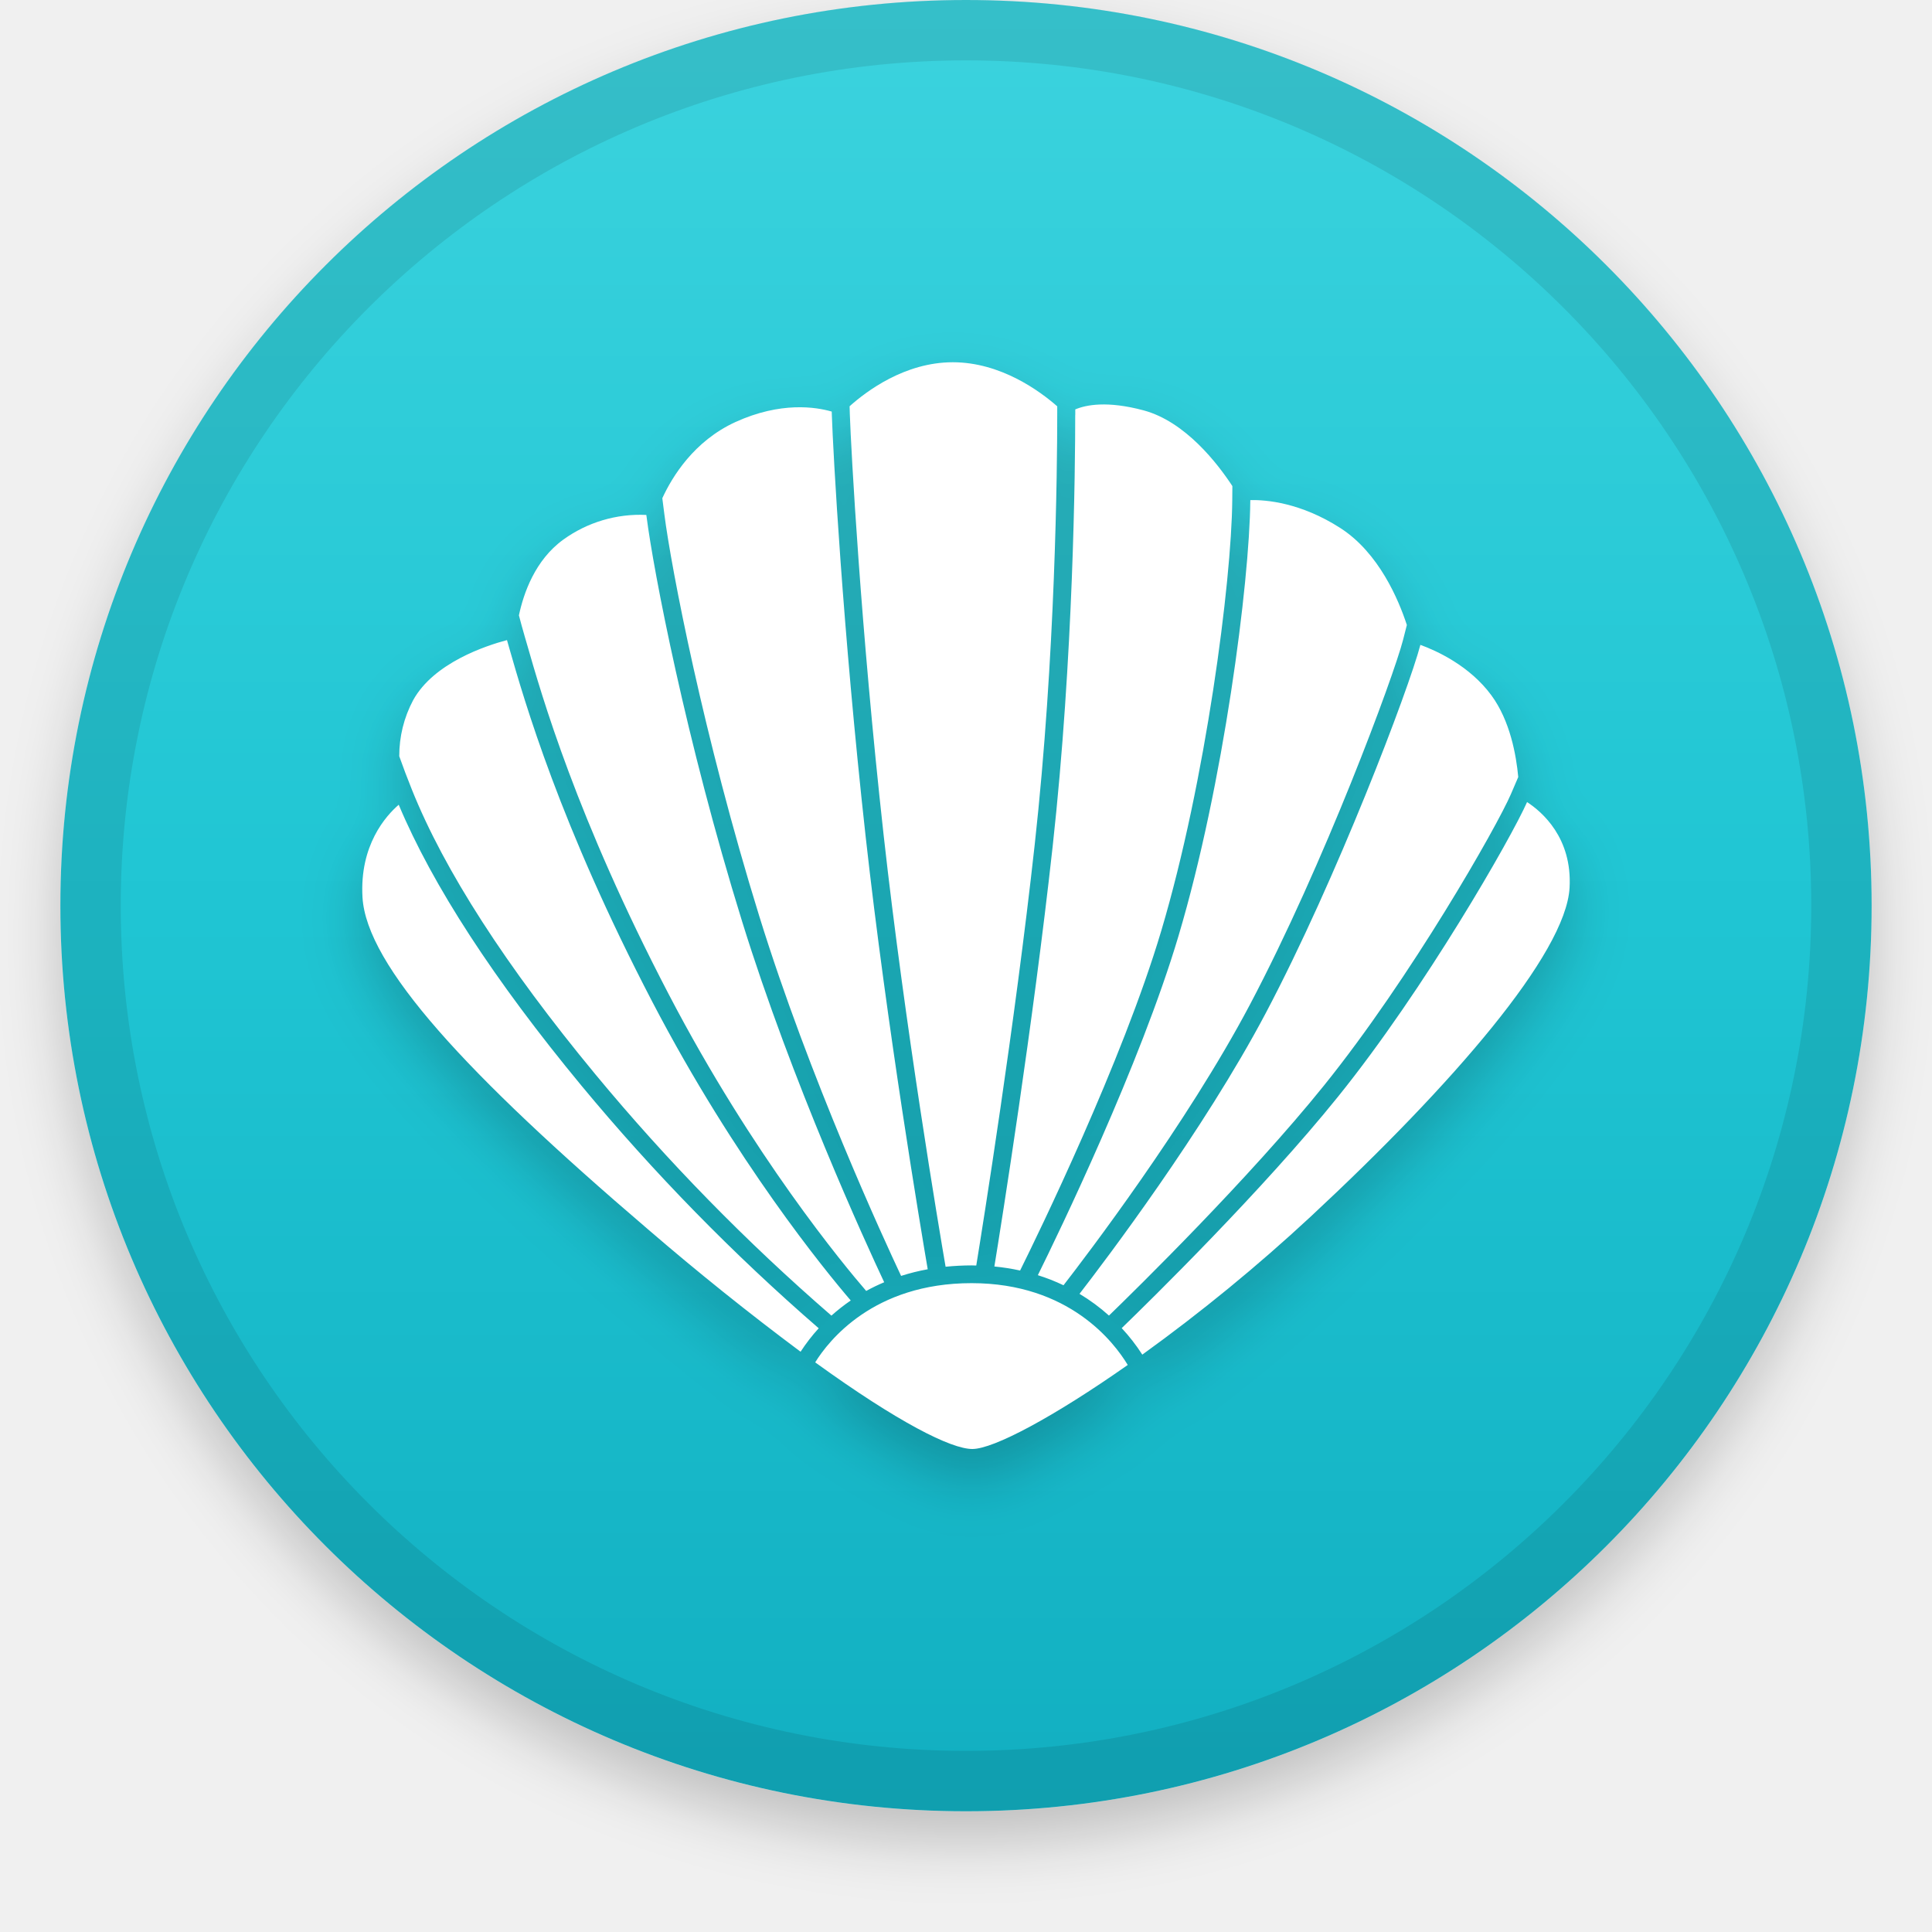
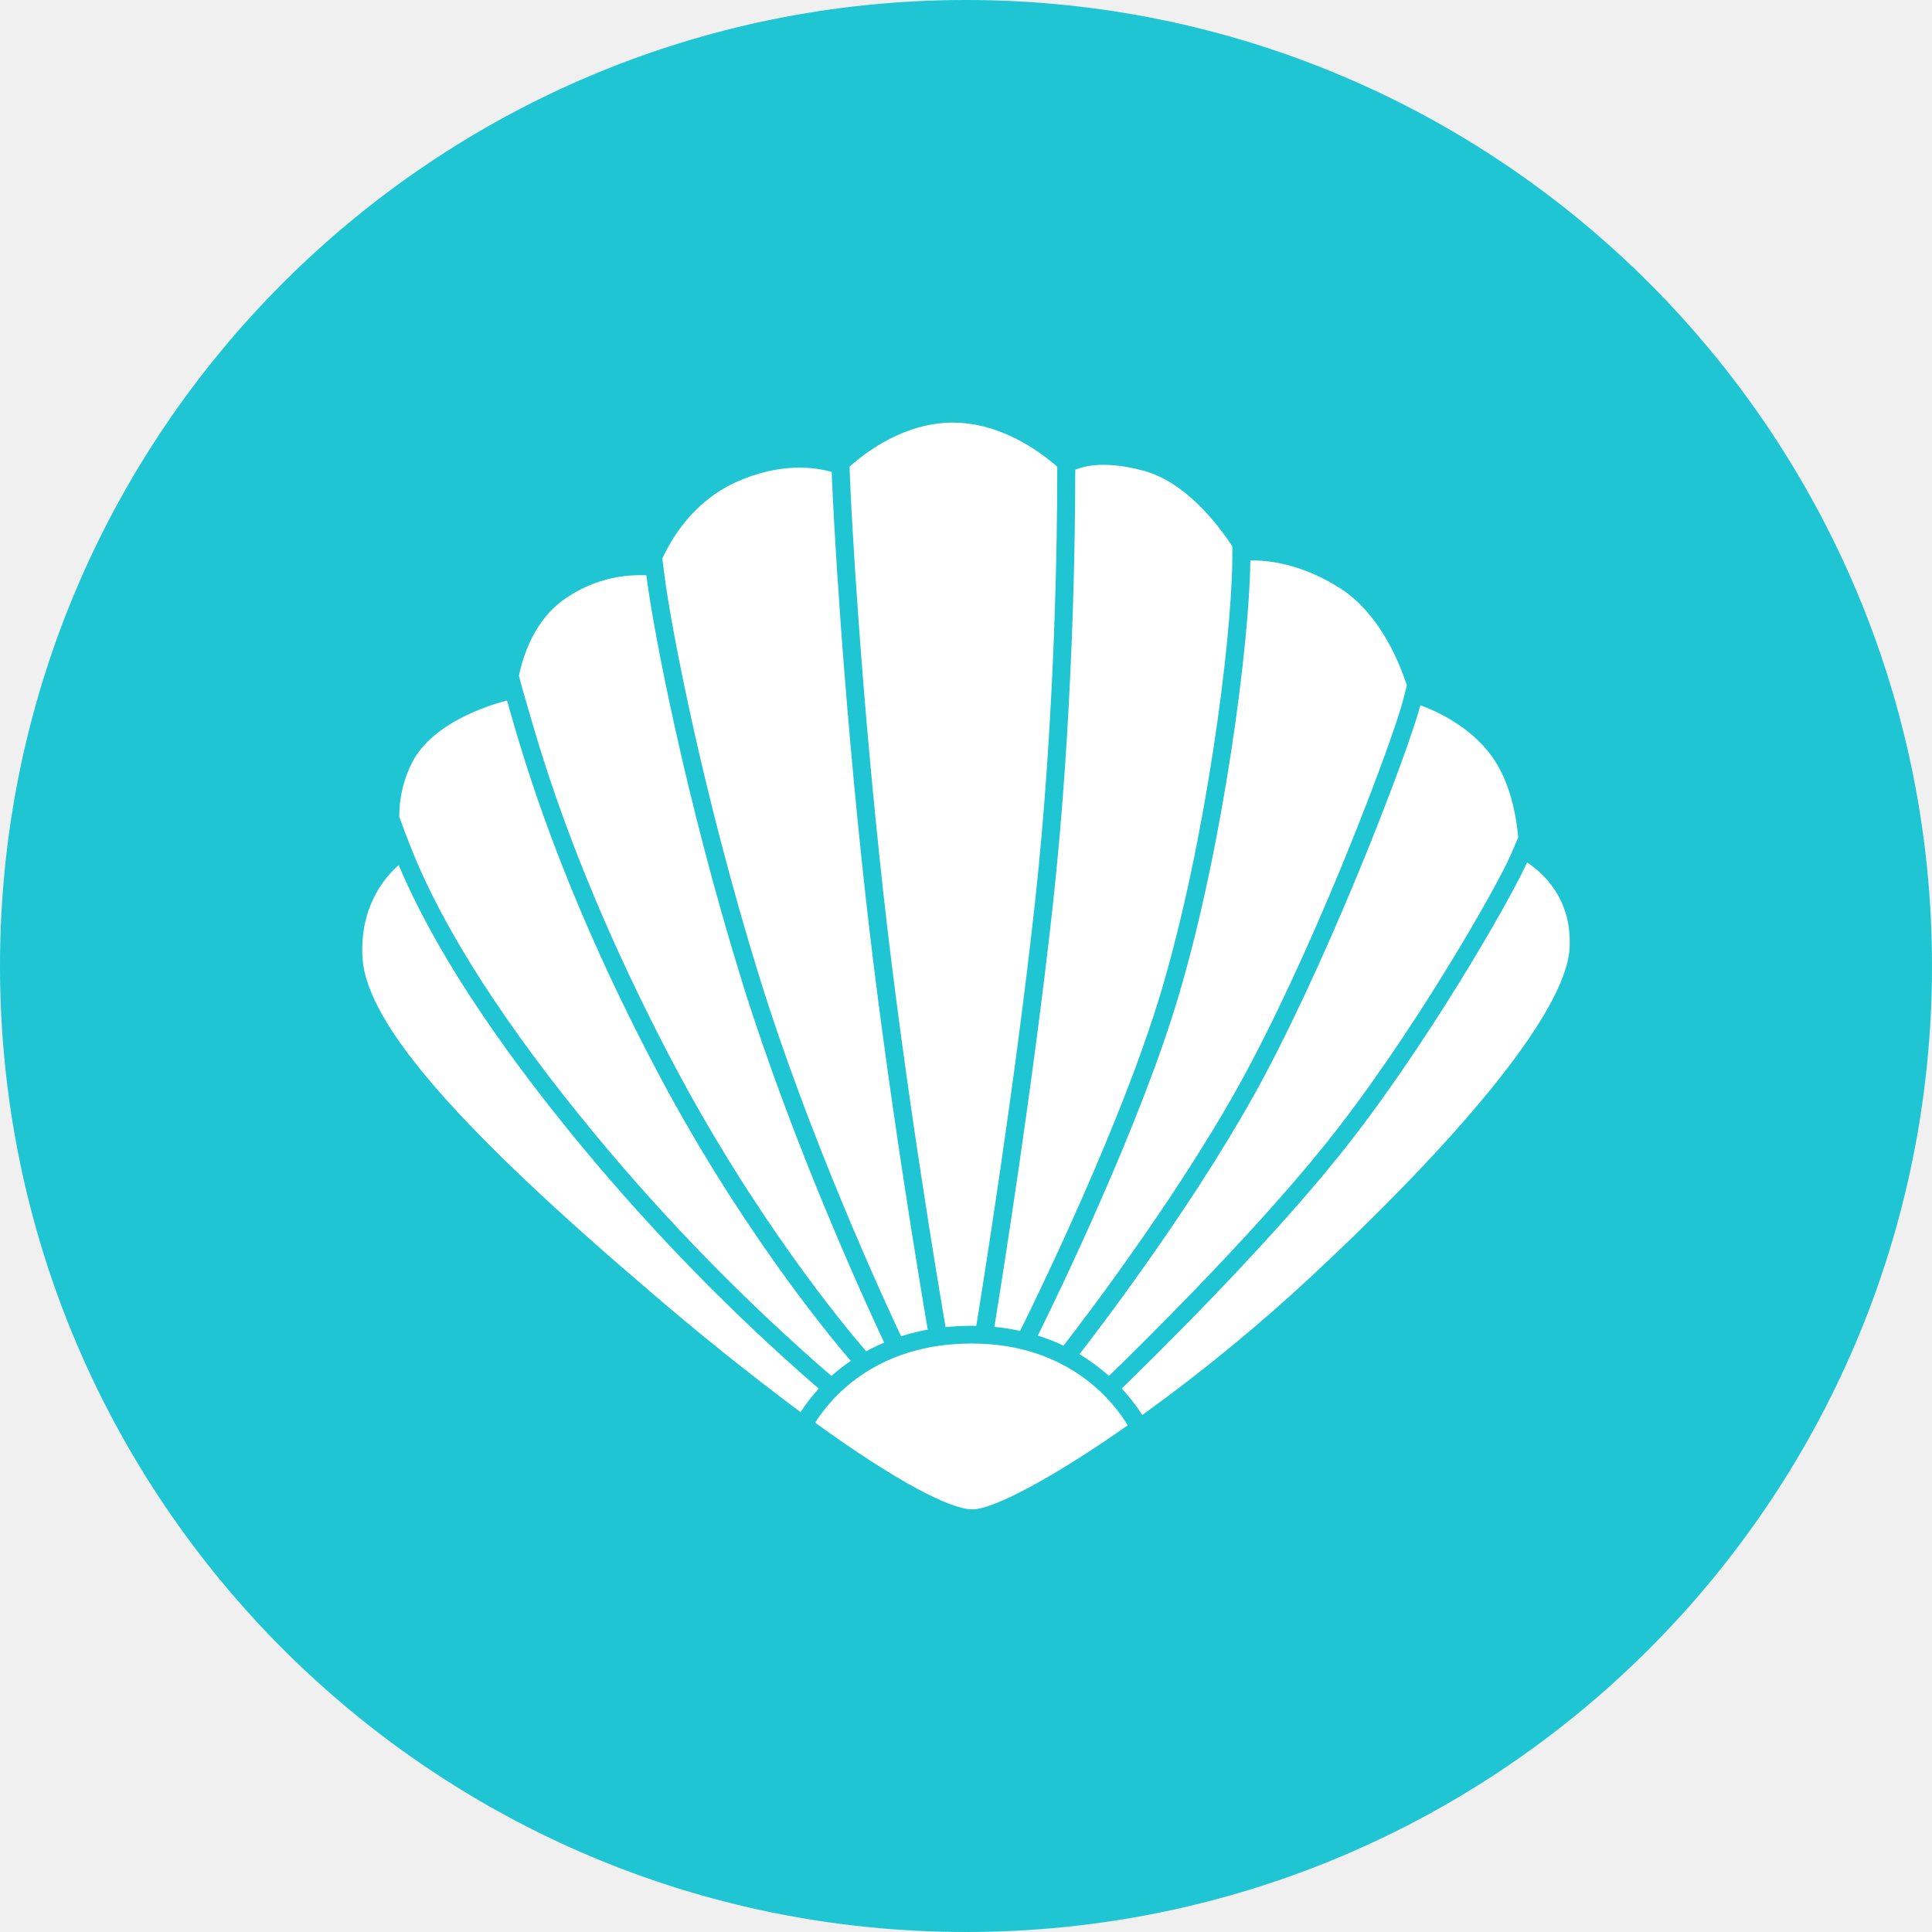
- <svg xmlns="http://www.w3.org/2000/svg" xmlns:xlink="http://www.w3.org/1999/xlink" width="32" height="32" viewBox="0 0 32 32">
-   <defs>
-     <filter id="a" width="111.7%" height="111.7%" x="-5.8%" y="-4.2%" filterUnits="objectBoundingBox">
-       <feOffset dy=".5" in="SourceAlpha" result="shadowOffsetOuter1" />
-       <feGaussianBlur in="shadowOffsetOuter1" result="shadowBlurOuter1" stdDeviation=".5" />
-       <feComposite in="shadowBlurOuter1" in2="SourceAlpha" operator="out" result="shadowBlurOuter1" />
-       <feColorMatrix in="shadowBlurOuter1" values="0 0 0 0 0 0 0 0 0 0 0 0 0 0 0 0 0 0 0.199 0" />
-     </filter>
-     <filter id="d" width="117.5%" height="119.4%" x="-8.8%" y="-6.9%" filterUnits="objectBoundingBox">
-       <feOffset dy=".5" in="SourceAlpha" result="shadowOffsetOuter1" />
-       <feGaussianBlur in="shadowOffsetOuter1" result="shadowBlurOuter1" stdDeviation=".5" />
-       <feColorMatrix in="shadowBlurOuter1" values="0 0 0 0 0 0 0 0 0 0 0 0 0 0 0 0 0 0 0.204 0" />
-     </filter>
-     <linearGradient id="c" x1="50%" x2="50%" y1="0%" y2="100%">
-       <stop offset="0%" stop-color="#FFF" stop-opacity=".5" />
-       <stop offset="100%" stop-opacity=".5" />
-     </linearGradient>
-     <circle id="b" cx="16" cy="15" r="15" />
-     <path id="e" d="M17.81 6.87v-.089c.177-.075.528-.146 1.132.016.691.186 1.225.88 1.47 1.254l-.002.24c-.012 1.339-.438 4.647-1.176 7.127-.645 2.167-2.052 5.05-2.338 5.626a3.558 3.558 0 00-.426-.067c.119-.731.638-3.987.965-6.954.347-3.148.374-6.27.374-7.152zm2.899 1.424v-.011c.26-.006.836.041 1.493.464.636.409.964 1.187 1.1 1.605l-.063.247c-.155.602-1.303 3.705-2.538 6.044-1.048 1.982-2.721 4.175-3.086 4.645a3.27 3.27 0 00-.425-.167c.34-.687 1.697-3.491 2.33-5.62.746-2.506 1.176-5.852 1.189-7.207zm.257 8.484c1.176-2.227 2.364-5.352 2.56-6.097.259.094.815.343 1.177.837.31.422.411.993.444 1.352l-.121.282c-.234.543-1.66 3.045-3.097 4.828-1.244 1.544-3.113 3.376-3.561 3.81a3.167 3.167 0 00-.488-.36c.421-.544 2.053-2.697 3.086-4.652zm-9.961-8.252l-.035-.274c.163-.355.523-.947 1.212-1.262.75-.342 1.333-.249 1.594-.173l.002.059c.02.595.177 3.524.56 6.981.352 3.163.919 6.527 1.028 7.166-.15.027-.297.064-.441.11-.278-.59-1.516-3.27-2.348-5.955-.928-2.995-1.46-5.775-1.572-6.652zm3.071-1.66l-.004-.137c.274-.246.912-.729 1.71-.729.796 0 1.448.483 1.729.73v.14c0 .879-.027 3.988-.373 7.12-.331 3.004-.86 6.307-.968 6.971l-.078-.002c-.144 0-.287.008-.43.022-.106-.615-.675-3.987-1.027-7.156-.382-3.448-.538-6.367-.559-6.96zm2.016 14.387c1.617 0 2.362.981 2.587 1.355-1.225.86-2.222 1.392-2.574 1.392-.352 0-1.227-.44-2.603-1.435.22-.355.962-1.312 2.59-1.312zm9.201-7.968c.246.16.751.591.704 1.42-.062 1.092-1.935 3.256-4.287 5.445a29.17 29.17 0 01-2.79 2.287 3.089 3.089 0 00-.341-.439c.456-.441 2.332-2.28 3.584-3.835 1.44-1.786 2.873-4.295 3.13-4.878zM6.82 13.073a13.898 13.898 0 01-.207-.547 1.96 1.96 0 01.23-.929c.342-.62 1.21-.904 1.554-.995l.002.006.037.13c.25.871.834 2.912 2.372 5.862 1.373 2.633 2.865 4.453 3.283 4.94a3.11 3.11 0 00-.32.251 33.811 33.811 0 01-3.909-3.996c-1.482-1.792-2.505-3.38-3.042-4.722zm6.74 8.928c-.11.12-.21.25-.3.388a45.838 45.838 0 01-2.53-2.03c-3.012-2.575-4.66-4.366-4.726-5.497-.05-.863.388-1.35.6-1.533.562 1.337 1.578 2.9 3.026 4.652A34.204 34.204 0 0013.56 22zM8.687 10.527a10.296 10.296 0 01-.092-.335c.077-.366.267-.914.732-1.252a2.169 2.169 0 011.378-.411l.005.034c.113.885.648 3.688 1.582 6.7.828 2.671 2.053 5.337 2.353 5.975a3.177 3.177 0 00-.298.144c-.365-.422-1.879-2.243-3.272-4.916-1.525-2.924-2.103-4.945-2.35-5.808l-.038-.13z" />
-   </defs>
+ <svg xmlns="http://www.w3.org/2000/svg" viewBox="0 0 32 32">
  <g fill="none" fill-rule="evenodd">
-     <use fill="#000" filter="url(#a)" xlink:href="#b" />
-     <use fill="#20C5D3" xlink:href="#b" />
-     <use fill="url(#c)" style="mix-blend-mode:soft-light" xlink:href="#b" />
-     <circle cx="16" cy="15" r="14.5" stroke="#000" stroke-opacity=".097" />
-     <g fill-rule="nonzero">
-       <use fill="#000" filter="url(#d)" xlink:href="#e" />
-       <use fill="#FFF" fill-rule="evenodd" xlink:href="#e" />
-     </g>
+     <circle cx="16" cy="16" fill="#20c5d3" r="16" />
+     <path d="M17.81 7.87v-.089c.177-.075.528-.146 1.132.016.691.186 1.225.88 1.47 1.254l-.002.24c-.012 1.339-.438 4.647-1.176 7.127-.645 2.167-2.052 5.05-2.338 5.626a3.558 3.558 0 00-.426-.067c.119-.731.638-3.987.965-6.954.347-3.148.374-6.27.374-7.152zm2.899 1.424v-.011c.26-.006.836.041 1.493.464.636.409.964 1.187 1.1 1.605l-.063.247c-.155.602-1.303 3.705-2.538 6.044-1.048 1.982-2.721 4.175-3.086 4.645a3.27 3.27 0 00-.425-.167c.34-.687 1.697-3.491 2.33-5.62.746-2.506 1.176-5.852 1.189-7.207zm.257 8.484c1.176-2.227 2.364-5.352 2.56-6.097.259.094.815.343 1.177.837.31.422.411.993.444 1.352l-.121.282c-.234.543-1.66 3.045-3.097 4.828-1.244 1.544-3.113 3.376-3.561 3.81a3.167 3.167 0 00-.488-.36c.421-.544 2.053-2.697 3.086-4.652zm-9.961-8.252l-.035-.274c.163-.355.523-.947 1.212-1.262.75-.342 1.333-.249 1.594-.173l.002.059c.02.595.177 3.524.56 6.981.352 3.163.919 6.527 1.028 7.166-.15.027-.297.064-.441.11-.278-.59-1.516-3.27-2.348-5.955-.928-2.995-1.46-5.775-1.572-6.652zm3.071-1.66l-.004-.137c.274-.246.912-.729 1.71-.729.796 0 1.448.483 1.729.73v.14c0 .879-.027 3.988-.373 7.12-.331 3.004-.86 6.307-.968 6.971l-.078-.002c-.144 0-.287.008-.43.022-.106-.615-.675-3.987-1.027-7.156-.382-3.448-.538-6.367-.559-6.96zm2.016 14.387c1.617 0 2.362.981 2.587 1.355-1.225.86-2.222 1.392-2.574 1.392-.352 0-1.227-.44-2.603-1.435.22-.355.962-1.312 2.59-1.312zm9.201-7.968c.246.16.751.591.704 1.42-.062 1.092-1.935 3.256-4.287 5.445a29.17 29.17 0 01-2.79 2.287 3.089 3.089 0 00-.341-.439c.456-.441 2.332-2.28 3.584-3.835 1.44-1.786 2.873-4.295 3.13-4.878zM6.82 14.073a13.898 13.898 0 01-.207-.547 1.96 1.96 0 01.23-.929c.342-.62 1.21-.904 1.554-.995l.002.006.037.13c.25.871.834 2.912 2.372 5.862 1.373 2.633 2.865 4.453 3.283 4.94a3.11 3.11 0 00-.32.251 33.811 33.811 0 01-3.909-3.996c-1.482-1.792-2.505-3.38-3.042-4.722zm6.74 8.928c-.11.12-.21.25-.3.388a45.838 45.838 0 01-2.53-2.03c-3.012-2.575-4.66-4.366-4.726-5.497-.05-.863.388-1.35.6-1.533.562 1.337 1.578 2.9 3.026 4.652A34.204 34.204 0 0013.56 23zM8.687 11.527a10.296 10.296 0 01-.092-.335c.077-.366.267-.914.732-1.252a2.169 2.169 0 011.378-.411l.005.034c.113.885.648 3.688 1.582 6.7.828 2.671 2.053 5.337 2.353 5.975a3.177 3.177 0 00-.298.144c-.365-.422-1.879-2.243-3.272-4.916-1.525-2.924-2.103-4.945-2.35-5.808z" fill="#fff" fill-rule="nonzero" />
  </g>
</svg>
